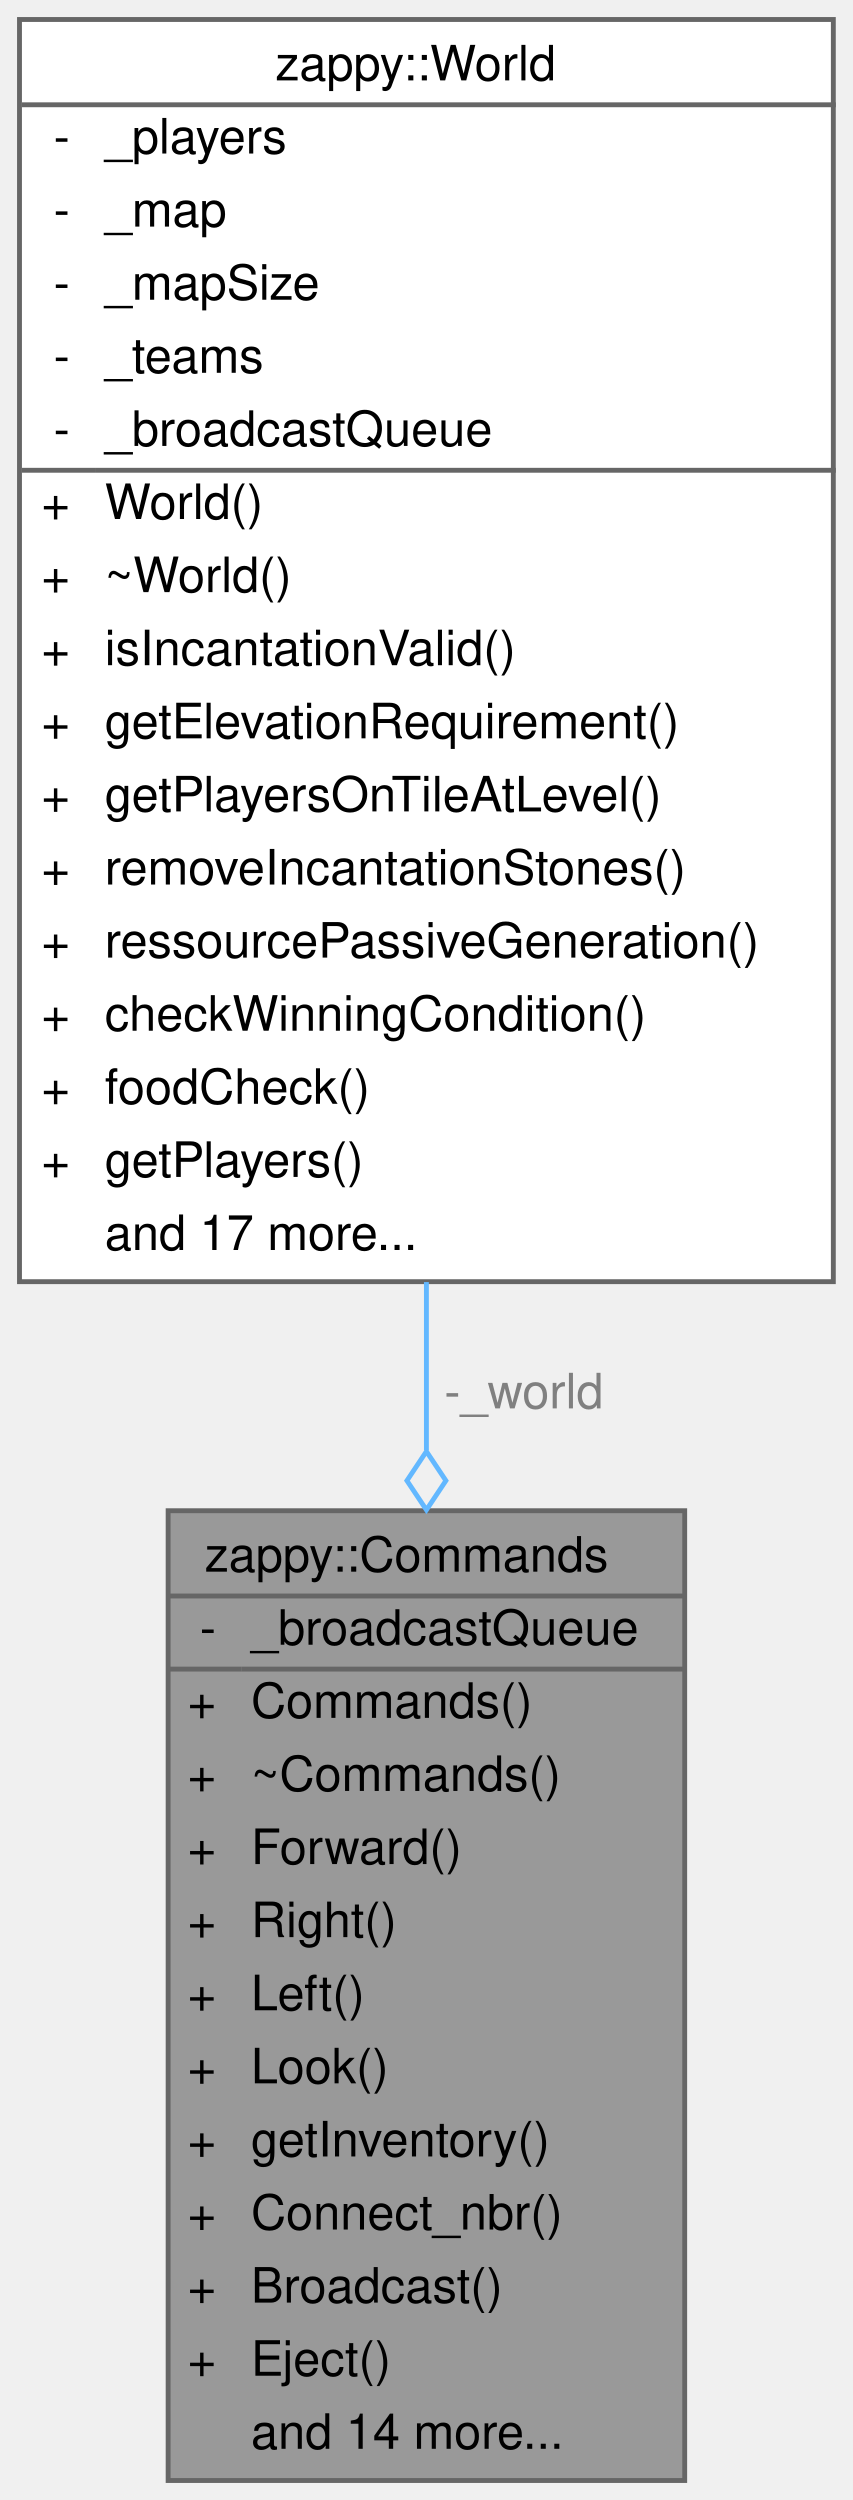
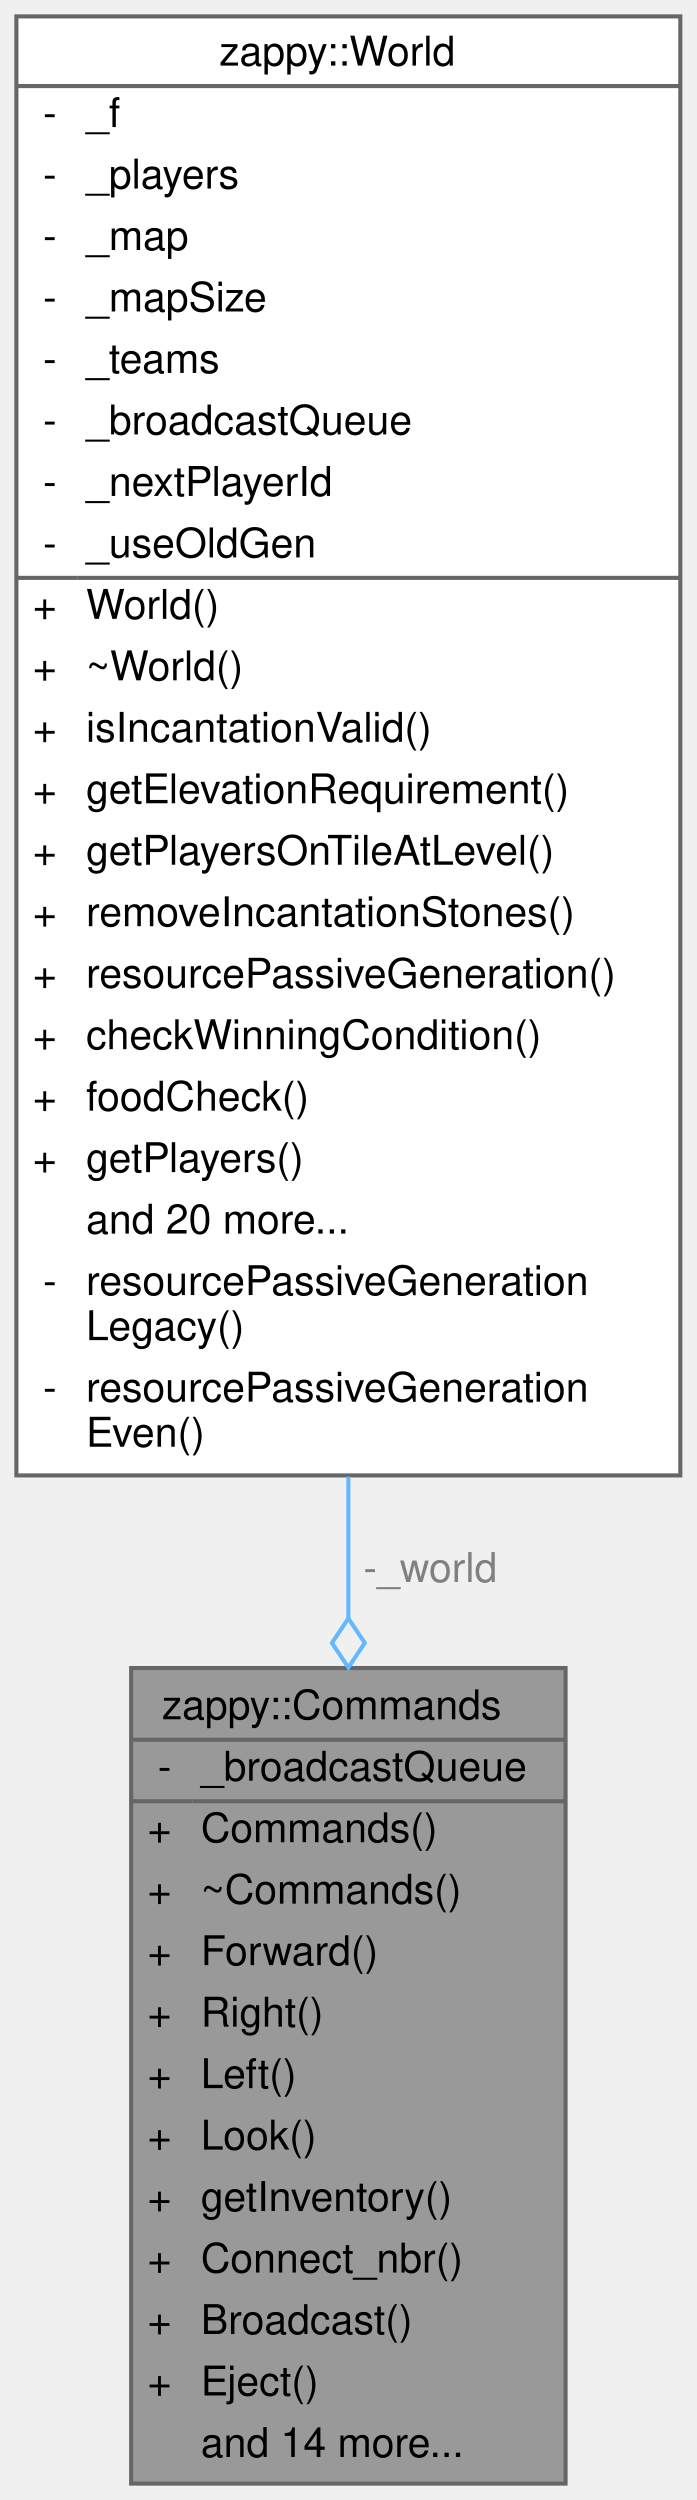
- <svg xmlns="http://www.w3.org/2000/svg" xmlns:xlink="http://www.w3.org/1999/xlink" width="175pt" height="513pt" viewBox="0.00 0.00 175.00 513.00">
-   <g id="graph0" class="graph" transform="scale(1 1) rotate(0) translate(4 509)">
+ <svg xmlns="http://www.w3.org/2000/svg" xmlns:xlink="http://www.w3.org/1999/xlink" width="170pt" height="610pt" viewBox="0.00 0.00 170.00 610.00">
+   <g id="graph0" class="graph" transform="scale(1 1) rotate(0) translate(4 606)">
    <g id="Node000001" class="node">
      <g id="a_Node000001">
        <a xlink:title="Implements every protocol command's effect on the world.">
-           <polygon fill="#999999" stroke="transparent" points="136.5,-199 30.5,-199 30.5,0 136.5,0 136.5,-199" />
-           <text text-anchor="start" x="38" y="-186.5" font-family="Helvetica,sans-Serif" font-size="10.00">zappy::Commands</text>
-           <text text-anchor="start" x="37" y="-171.5" font-family="Helvetica,sans-Serif" font-size="10.00">-</text>
-           <text text-anchor="start" x="47.5" y="-171.5" font-family="Helvetica,sans-Serif" font-size="10.00">_broadcastQueue</text>
-           <text text-anchor="start" x="34.5" y="-156.5" font-family="Helvetica,sans-Serif" font-size="10.00">+</text>
-           <text text-anchor="start" x="47.5" y="-156.5" font-family="Helvetica,sans-Serif" font-size="10.00">Commands()</text>
-           <text text-anchor="start" x="34.5" y="-141.5" font-family="Helvetica,sans-Serif" font-size="10.00">+</text>
-           <text text-anchor="start" x="47.5" y="-141.5" font-family="Helvetica,sans-Serif" font-size="10.00">~Commands()</text>
-           <text text-anchor="start" x="34.5" y="-126.5" font-family="Helvetica,sans-Serif" font-size="10.00">+</text>
-           <text text-anchor="start" x="47.5" y="-126.5" font-family="Helvetica,sans-Serif" font-size="10.00">Forward()</text>
-           <text text-anchor="start" x="34.5" y="-111.5" font-family="Helvetica,sans-Serif" font-size="10.00">+</text>
-           <text text-anchor="start" x="47.5" y="-111.5" font-family="Helvetica,sans-Serif" font-size="10.00">Right()</text>
-           <text text-anchor="start" x="34.5" y="-96.5" font-family="Helvetica,sans-Serif" font-size="10.00">+</text>
-           <text text-anchor="start" x="47.5" y="-96.5" font-family="Helvetica,sans-Serif" font-size="10.00">Left()</text>
-           <text text-anchor="start" x="34.5" y="-81.5" font-family="Helvetica,sans-Serif" font-size="10.00">+</text>
-           <text text-anchor="start" x="47.5" y="-81.5" font-family="Helvetica,sans-Serif" font-size="10.00">Look()</text>
-           <text text-anchor="start" x="34.5" y="-66.5" font-family="Helvetica,sans-Serif" font-size="10.00">+</text>
-           <text text-anchor="start" x="47.5" y="-66.5" font-family="Helvetica,sans-Serif" font-size="10.00">getInventory()</text>
-           <text text-anchor="start" x="34.5" y="-51.5" font-family="Helvetica,sans-Serif" font-size="10.00">+</text>
-           <text text-anchor="start" x="47.5" y="-51.5" font-family="Helvetica,sans-Serif" font-size="10.00">Connect_nbr()</text>
-           <text text-anchor="start" x="34.5" y="-36.5" font-family="Helvetica,sans-Serif" font-size="10.00">+</text>
-           <text text-anchor="start" x="47.5" y="-36.5" font-family="Helvetica,sans-Serif" font-size="10.00">Broadcast()</text>
-           <text text-anchor="start" x="34.5" y="-21.5" font-family="Helvetica,sans-Serif" font-size="10.00">+</text>
-           <text text-anchor="start" x="47.5" y="-21.5" font-family="Helvetica,sans-Serif" font-size="10.00">Eject()</text>
-           <text text-anchor="start" x="47.5" y="-6.5" font-family="Helvetica,sans-Serif" font-size="10.00">and 14 more...</text>
-           <polygon fill="#666666" stroke="#666666" points="30.5,-181.5 30.5,-181.5 136.5,-181.5 136.5,-181.5 30.5,-181.5" />
-           <polygon fill="#666666" stroke="#666666" points="30.5,-166.5 30.5,-166.5 45.5,-166.5 45.5,-166.5 30.5,-166.5" />
-           <polygon fill="#666666" stroke="#666666" points="45.5,-166.5 45.5,-166.5 136.5,-166.5 136.5,-166.5 45.5,-166.5" />
-           <polygon fill="none" stroke="#666666" points="30.5,0 30.5,-199 136.5,-199 136.5,0 30.5,0" />
+           <polygon fill="#999999" stroke="transparent" points="134,-199 28,-199 28,0 134,0 134,-199" />
+           <text text-anchor="start" x="35.5" y="-186.5" font-family="Helvetica,sans-Serif" font-size="10.00">zappy::Commands</text>
+           <text text-anchor="start" x="34.5" y="-171.5" font-family="Helvetica,sans-Serif" font-size="10.00">-</text>
+           <text text-anchor="start" x="45" y="-171.5" font-family="Helvetica,sans-Serif" font-size="10.00">_broadcastQueue</text>
+           <text text-anchor="start" x="32" y="-156.5" font-family="Helvetica,sans-Serif" font-size="10.00">+</text>
+           <text text-anchor="start" x="45" y="-156.5" font-family="Helvetica,sans-Serif" font-size="10.00">Commands()</text>
+           <text text-anchor="start" x="32" y="-141.5" font-family="Helvetica,sans-Serif" font-size="10.00">+</text>
+           <text text-anchor="start" x="45" y="-141.5" font-family="Helvetica,sans-Serif" font-size="10.00">~Commands()</text>
+           <text text-anchor="start" x="32" y="-126.5" font-family="Helvetica,sans-Serif" font-size="10.00">+</text>
+           <text text-anchor="start" x="45" y="-126.5" font-family="Helvetica,sans-Serif" font-size="10.00">Forward()</text>
+           <text text-anchor="start" x="32" y="-111.5" font-family="Helvetica,sans-Serif" font-size="10.00">+</text>
+           <text text-anchor="start" x="45" y="-111.5" font-family="Helvetica,sans-Serif" font-size="10.00">Right()</text>
+           <text text-anchor="start" x="32" y="-96.5" font-family="Helvetica,sans-Serif" font-size="10.00">+</text>
+           <text text-anchor="start" x="45" y="-96.5" font-family="Helvetica,sans-Serif" font-size="10.00">Left()</text>
+           <text text-anchor="start" x="32" y="-81.5" font-family="Helvetica,sans-Serif" font-size="10.00">+</text>
+           <text text-anchor="start" x="45" y="-81.5" font-family="Helvetica,sans-Serif" font-size="10.00">Look()</text>
+           <text text-anchor="start" x="32" y="-66.5" font-family="Helvetica,sans-Serif" font-size="10.00">+</text>
+           <text text-anchor="start" x="45" y="-66.5" font-family="Helvetica,sans-Serif" font-size="10.00">getInventory()</text>
+           <text text-anchor="start" x="32" y="-51.5" font-family="Helvetica,sans-Serif" font-size="10.00">+</text>
+           <text text-anchor="start" x="45" y="-51.5" font-family="Helvetica,sans-Serif" font-size="10.00">Connect_nbr()</text>
+           <text text-anchor="start" x="32" y="-36.5" font-family="Helvetica,sans-Serif" font-size="10.00">+</text>
+           <text text-anchor="start" x="45" y="-36.5" font-family="Helvetica,sans-Serif" font-size="10.00">Broadcast()</text>
+           <text text-anchor="start" x="32" y="-21.5" font-family="Helvetica,sans-Serif" font-size="10.00">+</text>
+           <text text-anchor="start" x="45" y="-21.5" font-family="Helvetica,sans-Serif" font-size="10.00">Eject()</text>
+           <text text-anchor="start" x="45" y="-6.5" font-family="Helvetica,sans-Serif" font-size="10.00">and 14 more...</text>
+           <polygon fill="#666666" stroke="#666666" points="28,-181.5 28,-181.5 134,-181.5 134,-181.5 28,-181.5" />
+           <polygon fill="#666666" stroke="#666666" points="28,-166.5 28,-166.5 43,-166.5 43,-166.5 28,-166.5" />
+           <polygon fill="#666666" stroke="#666666" points="43,-166.5 43,-166.5 134,-166.5 134,-166.5 43,-166.5" />
+           <polygon fill="none" stroke="#666666" points="28,0 28,-199 134,-199 134,0 28,0" />
        </a>
      </g>
    </g>
    <g id="Node000002" class="node">
      <g id="a_Node000002">
        <a xlink:href="classzappy_1_1World.html" target="_top" xlink:title="The authoritative game state: the map, the players, the teams, and the simulation rules that act on t...">
-           <polygon fill="white" stroke="transparent" points="167,-505 0,-505 0,-246 167,-246 167,-505" />
-           <text text-anchor="start" x="52.5" y="-492.5" font-family="Helvetica,sans-Serif" font-size="10.00">zappy::World</text>
-           <text text-anchor="start" x="7" y="-477.5" font-family="Helvetica,sans-Serif" font-size="10.00">-</text>
-           <text text-anchor="start" x="17.5" y="-477.5" font-family="Helvetica,sans-Serif" font-size="10.00">_players</text>
-           <text text-anchor="start" x="7" y="-462.5" font-family="Helvetica,sans-Serif" font-size="10.00">-</text>
-           <text text-anchor="start" x="17.5" y="-462.5" font-family="Helvetica,sans-Serif" font-size="10.00">_map</text>
-           <text text-anchor="start" x="7" y="-447.5" font-family="Helvetica,sans-Serif" font-size="10.00">-</text>
-           <text text-anchor="start" x="17.5" y="-447.5" font-family="Helvetica,sans-Serif" font-size="10.00">_mapSize</text>
-           <text text-anchor="start" x="7" y="-432.5" font-family="Helvetica,sans-Serif" font-size="10.00">-</text>
-           <text text-anchor="start" x="17.5" y="-432.5" font-family="Helvetica,sans-Serif" font-size="10.00">_teams</text>
-           <text text-anchor="start" x="7" y="-417.5" font-family="Helvetica,sans-Serif" font-size="10.00">-</text>
-           <text text-anchor="start" x="17.5" y="-417.5" font-family="Helvetica,sans-Serif" font-size="10.00">_broadcastQueue</text>
-           <text text-anchor="start" x="4.5" y="-402.5" font-family="Helvetica,sans-Serif" font-size="10.00">+</text>
-           <text text-anchor="start" x="17.5" y="-402.5" font-family="Helvetica,sans-Serif" font-size="10.00">World()</text>
-           <text text-anchor="start" x="4.5" y="-387.5" font-family="Helvetica,sans-Serif" font-size="10.00">+</text>
-           <text text-anchor="start" x="17.5" y="-387.5" font-family="Helvetica,sans-Serif" font-size="10.00">~World()</text>
-           <text text-anchor="start" x="4.5" y="-372.5" font-family="Helvetica,sans-Serif" font-size="10.00">+</text>
-           <text text-anchor="start" x="17.5" y="-372.5" font-family="Helvetica,sans-Serif" font-size="10.00">isIncantationValid()</text>
-           <text text-anchor="start" x="4.5" y="-357.5" font-family="Helvetica,sans-Serif" font-size="10.00">+</text>
-           <text text-anchor="start" x="17.5" y="-357.5" font-family="Helvetica,sans-Serif" font-size="10.00">getElevationRequirement()</text>
-           <text text-anchor="start" x="4.5" y="-342.5" font-family="Helvetica,sans-Serif" font-size="10.00">+</text>
-           <text text-anchor="start" x="17.5" y="-342.5" font-family="Helvetica,sans-Serif" font-size="10.00">getPlayersOnTileAtLevel()</text>
-           <text text-anchor="start" x="4.5" y="-327.5" font-family="Helvetica,sans-Serif" font-size="10.00">+</text>
-           <text text-anchor="start" x="17.5" y="-327.5" font-family="Helvetica,sans-Serif" font-size="10.00">removeIncantationStones()</text>
-           <text text-anchor="start" x="4.5" y="-312.5" font-family="Helvetica,sans-Serif" font-size="10.00">+</text>
-           <text text-anchor="start" x="17.5" y="-312.5" font-family="Helvetica,sans-Serif" font-size="10.00">ressourcePassiveGeneration()</text>
-           <text text-anchor="start" x="4.5" y="-297.5" font-family="Helvetica,sans-Serif" font-size="10.00">+</text>
-           <text text-anchor="start" x="17.5" y="-297.5" font-family="Helvetica,sans-Serif" font-size="10.00">checkWinningCondition()</text>
-           <text text-anchor="start" x="4.5" y="-282.5" font-family="Helvetica,sans-Serif" font-size="10.00">+</text>
-           <text text-anchor="start" x="17.5" y="-282.5" font-family="Helvetica,sans-Serif" font-size="10.00">foodCheck()</text>
-           <text text-anchor="start" x="4.5" y="-267.5" font-family="Helvetica,sans-Serif" font-size="10.00">+</text>
-           <text text-anchor="start" x="17.5" y="-267.5" font-family="Helvetica,sans-Serif" font-size="10.00">getPlayers()</text>
-           <text text-anchor="start" x="17.5" y="-252.5" font-family="Helvetica,sans-Serif" font-size="10.00">and 17 more...</text>
-           <polygon fill="#666666" stroke="#666666" points="0.5,-487.5 0.5,-487.5 167.5,-487.5 167.5,-487.5 0.5,-487.5" />
-           <polygon fill="#666666" stroke="#666666" points="0.5,-412.5 0.5,-412.5 15.5,-412.5 15.5,-412.5 0.5,-412.5" />
-           <polygon fill="#666666" stroke="#666666" points="15.5,-412.5 15.5,-412.5 167.5,-412.5 167.5,-412.5 15.5,-412.5" />
-           <polygon fill="none" stroke="#666666" points="0,-246 0,-505 167,-505 167,-246 0,-246" />
+           <polygon fill="white" stroke="transparent" points="162,-602 0,-602 0,-246 162,-246 162,-602" />
+           <text text-anchor="start" x="49.5" y="-590" font-family="Helvetica,sans-Serif" font-size="10.00">zappy::World</text>
+           <text text-anchor="start" x="6.5" y="-575" font-family="Helvetica,sans-Serif" font-size="10.00">-</text>
+           <text text-anchor="start" x="17" y="-575" font-family="Helvetica,sans-Serif" font-size="10.00">_f</text>
+           <text text-anchor="start" x="6.5" y="-560" font-family="Helvetica,sans-Serif" font-size="10.00">-</text>
+           <text text-anchor="start" x="17" y="-560" font-family="Helvetica,sans-Serif" font-size="10.00">_players</text>
+           <text text-anchor="start" x="6.5" y="-545" font-family="Helvetica,sans-Serif" font-size="10.00">-</text>
+           <text text-anchor="start" x="17" y="-545" font-family="Helvetica,sans-Serif" font-size="10.00">_map</text>
+           <text text-anchor="start" x="6.5" y="-530" font-family="Helvetica,sans-Serif" font-size="10.00">-</text>
+           <text text-anchor="start" x="17" y="-530" font-family="Helvetica,sans-Serif" font-size="10.00">_mapSize</text>
+           <text text-anchor="start" x="6.5" y="-515" font-family="Helvetica,sans-Serif" font-size="10.00">-</text>
+           <text text-anchor="start" x="17" y="-515" font-family="Helvetica,sans-Serif" font-size="10.00">_teams</text>
+           <text text-anchor="start" x="6.5" y="-500" font-family="Helvetica,sans-Serif" font-size="10.00">-</text>
+           <text text-anchor="start" x="17" y="-500" font-family="Helvetica,sans-Serif" font-size="10.00">_broadcastQueue</text>
+           <text text-anchor="start" x="6.5" y="-485" font-family="Helvetica,sans-Serif" font-size="10.00">-</text>
+           <text text-anchor="start" x="17" y="-485" font-family="Helvetica,sans-Serif" font-size="10.00">_nextPlayerId</text>
+           <text text-anchor="start" x="6.5" y="-470" font-family="Helvetica,sans-Serif" font-size="10.00">-</text>
+           <text text-anchor="start" x="17" y="-470" font-family="Helvetica,sans-Serif" font-size="10.00">_useOldGen</text>
+           <text text-anchor="start" x="4" y="-455" font-family="Helvetica,sans-Serif" font-size="10.00">+</text>
+           <text text-anchor="start" x="17" y="-455" font-family="Helvetica,sans-Serif" font-size="10.00">World()</text>
+           <text text-anchor="start" x="4" y="-440" font-family="Helvetica,sans-Serif" font-size="10.00">+</text>
+           <text text-anchor="start" x="17" y="-440" font-family="Helvetica,sans-Serif" font-size="10.00">~World()</text>
+           <text text-anchor="start" x="4" y="-425" font-family="Helvetica,sans-Serif" font-size="10.00">+</text>
+           <text text-anchor="start" x="17" y="-425" font-family="Helvetica,sans-Serif" font-size="10.00">isIncantationValid()</text>
+           <text text-anchor="start" x="4" y="-410" font-family="Helvetica,sans-Serif" font-size="10.00">+</text>
+           <text text-anchor="start" x="17" y="-410" font-family="Helvetica,sans-Serif" font-size="10.00">getElevationRequirement()</text>
+           <text text-anchor="start" x="4" y="-395" font-family="Helvetica,sans-Serif" font-size="10.00">+</text>
+           <text text-anchor="start" x="17" y="-395" font-family="Helvetica,sans-Serif" font-size="10.00">getPlayersOnTileAtLevel()</text>
+           <text text-anchor="start" x="4" y="-380" font-family="Helvetica,sans-Serif" font-size="10.00">+</text>
+           <text text-anchor="start" x="17" y="-380" font-family="Helvetica,sans-Serif" font-size="10.00">removeIncantationStones()</text>
+           <text text-anchor="start" x="4" y="-365" font-family="Helvetica,sans-Serif" font-size="10.00">+</text>
+           <text text-anchor="start" x="17" y="-365" font-family="Helvetica,sans-Serif" font-size="10.00">resourcePassiveGeneration()</text>
+           <text text-anchor="start" x="4" y="-350" font-family="Helvetica,sans-Serif" font-size="10.00">+</text>
+           <text text-anchor="start" x="17" y="-350" font-family="Helvetica,sans-Serif" font-size="10.00">checkWinningCondition()</text>
+           <text text-anchor="start" x="4" y="-335" font-family="Helvetica,sans-Serif" font-size="10.00">+</text>
+           <text text-anchor="start" x="17" y="-335" font-family="Helvetica,sans-Serif" font-size="10.00">foodCheck()</text>
+           <text text-anchor="start" x="4" y="-320" font-family="Helvetica,sans-Serif" font-size="10.00">+</text>
+           <text text-anchor="start" x="17" y="-320" font-family="Helvetica,sans-Serif" font-size="10.00">getPlayers()</text>
+           <text text-anchor="start" x="17" y="-305" font-family="Helvetica,sans-Serif" font-size="10.00">and 20 more...</text>
+           <text text-anchor="start" x="6.5" y="-290" font-family="Helvetica,sans-Serif" font-size="10.00">-</text>
+           <text text-anchor="start" x="17" y="-290" font-family="Helvetica,sans-Serif" font-size="10.00">resourcePassiveGeneration</text>
+           <text text-anchor="start" x="17" y="-279" font-family="Helvetica,sans-Serif" font-size="10.00">Legacy()</text>
+           <text text-anchor="start" x="6.5" y="-264" font-family="Helvetica,sans-Serif" font-size="10.00">-</text>
+           <text text-anchor="start" x="17" y="-264" font-family="Helvetica,sans-Serif" font-size="10.00">resourcePassiveGeneration</text>
+           <text text-anchor="start" x="17" y="-253" font-family="Helvetica,sans-Serif" font-size="10.00">Even()</text>
+           <polygon fill="#666666" stroke="#666666" points="0,-585 0,-585 162,-585 162,-585 0,-585" />
+           <polygon fill="#666666" stroke="#666666" points="0,-465 0,-465 15,-465 15,-465 0,-465" />
+           <polygon fill="#666666" stroke="#666666" points="15,-465 15,-465 162,-465 162,-465 15,-465" />
+           <polygon fill="none" stroke="#666666" points="0,-246 0,-602 162,-602 162,-246 0,-246" />
        </a>
      </g>
    </g>
    <g id="edge1_Node000001_Node000002" class="edge">
      <g id="a_edge1_Node000001_Node000002">
        <a xlink:title=" ">
-           <path fill="none" stroke="#63b8ff" d="M83.5,-245.92C83.5,-234.39 83.5,-222.77 83.5,-211.4" />
-           <polygon fill="none" stroke="#63b8ff" points="83.5,-211.17 79.5,-205.17 83.5,-199.17 87.5,-205.17 83.5,-211.17" />
+           <path fill="none" stroke="#63b8ff" d="M81,-245.71C81,-234 81,-222.39 81,-211.16" />
+           <polygon fill="none" stroke="#63b8ff" points="81,-211.12 77,-205.12 81,-199.12 85,-205.12 81,-211.12" />
        </a>
      </g>
-       <text text-anchor="middle" x="103.5" y="-220" font-family="Helvetica,sans-Serif" font-size="10.00" fill="grey"> -_world</text>
+       <text text-anchor="middle" x="101" y="-220" font-family="Helvetica,sans-Serif" font-size="10.00" fill="grey"> -_world</text>
    </g>
  </g>
</svg>
